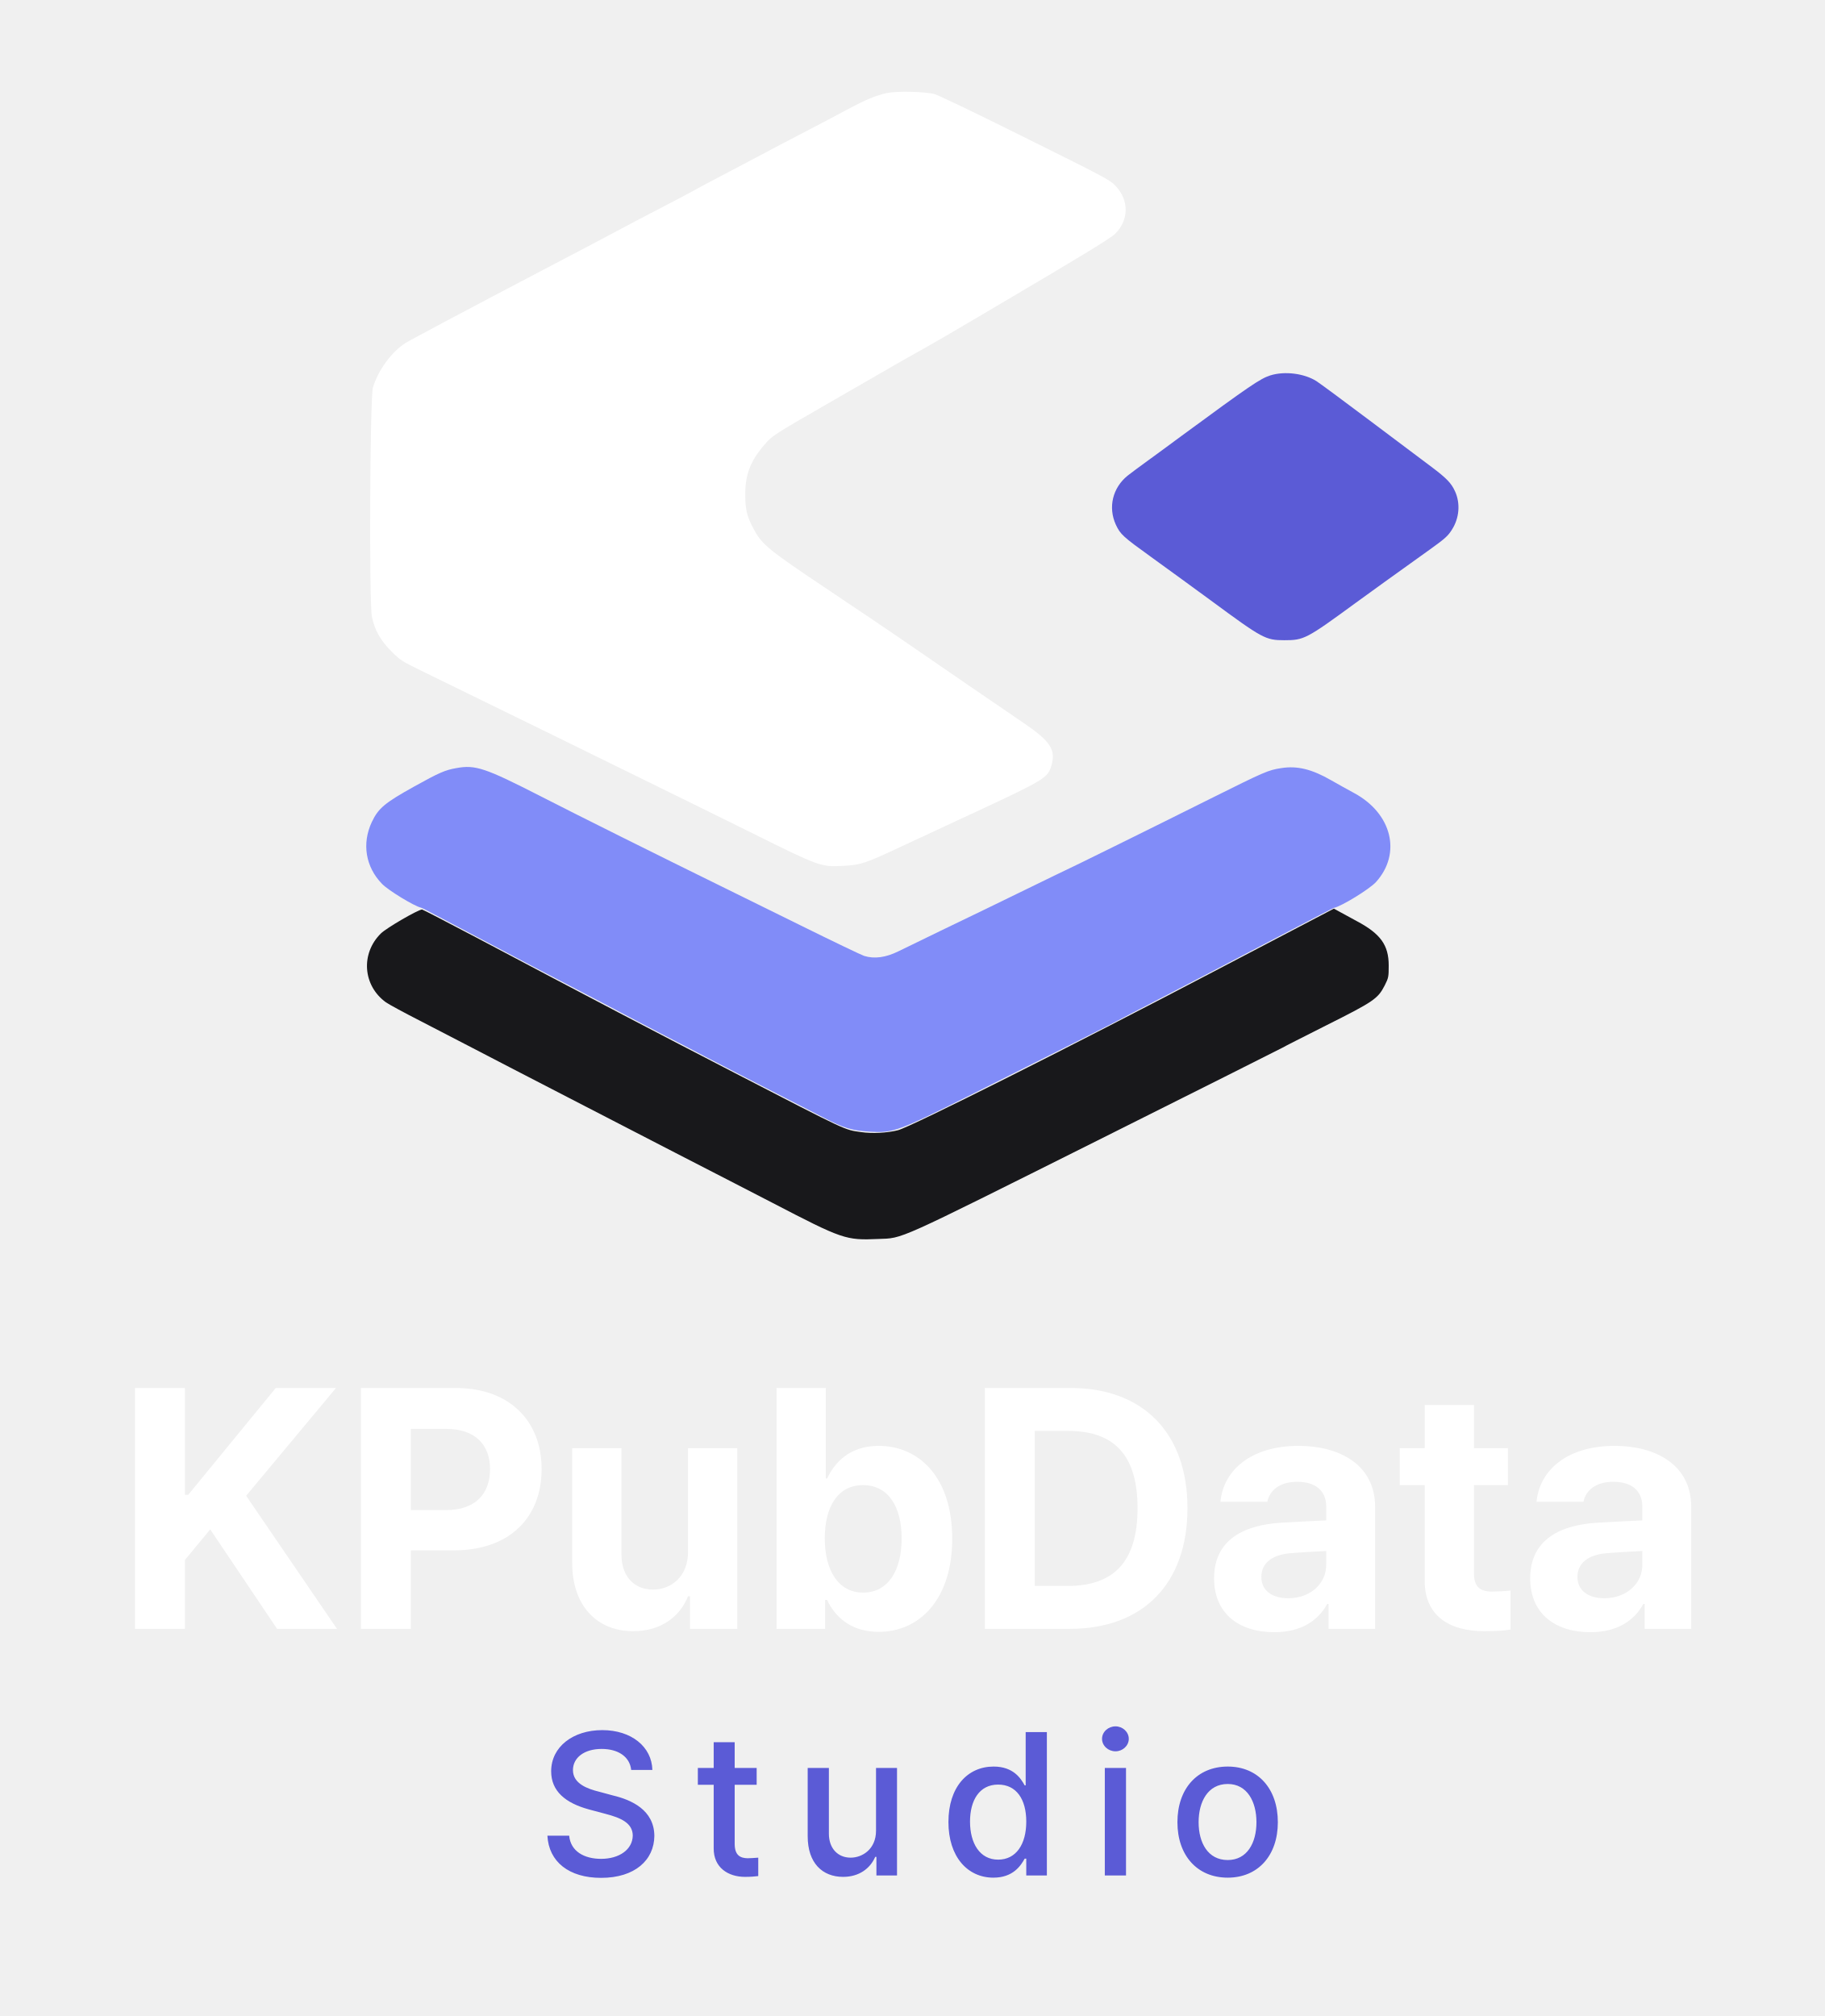
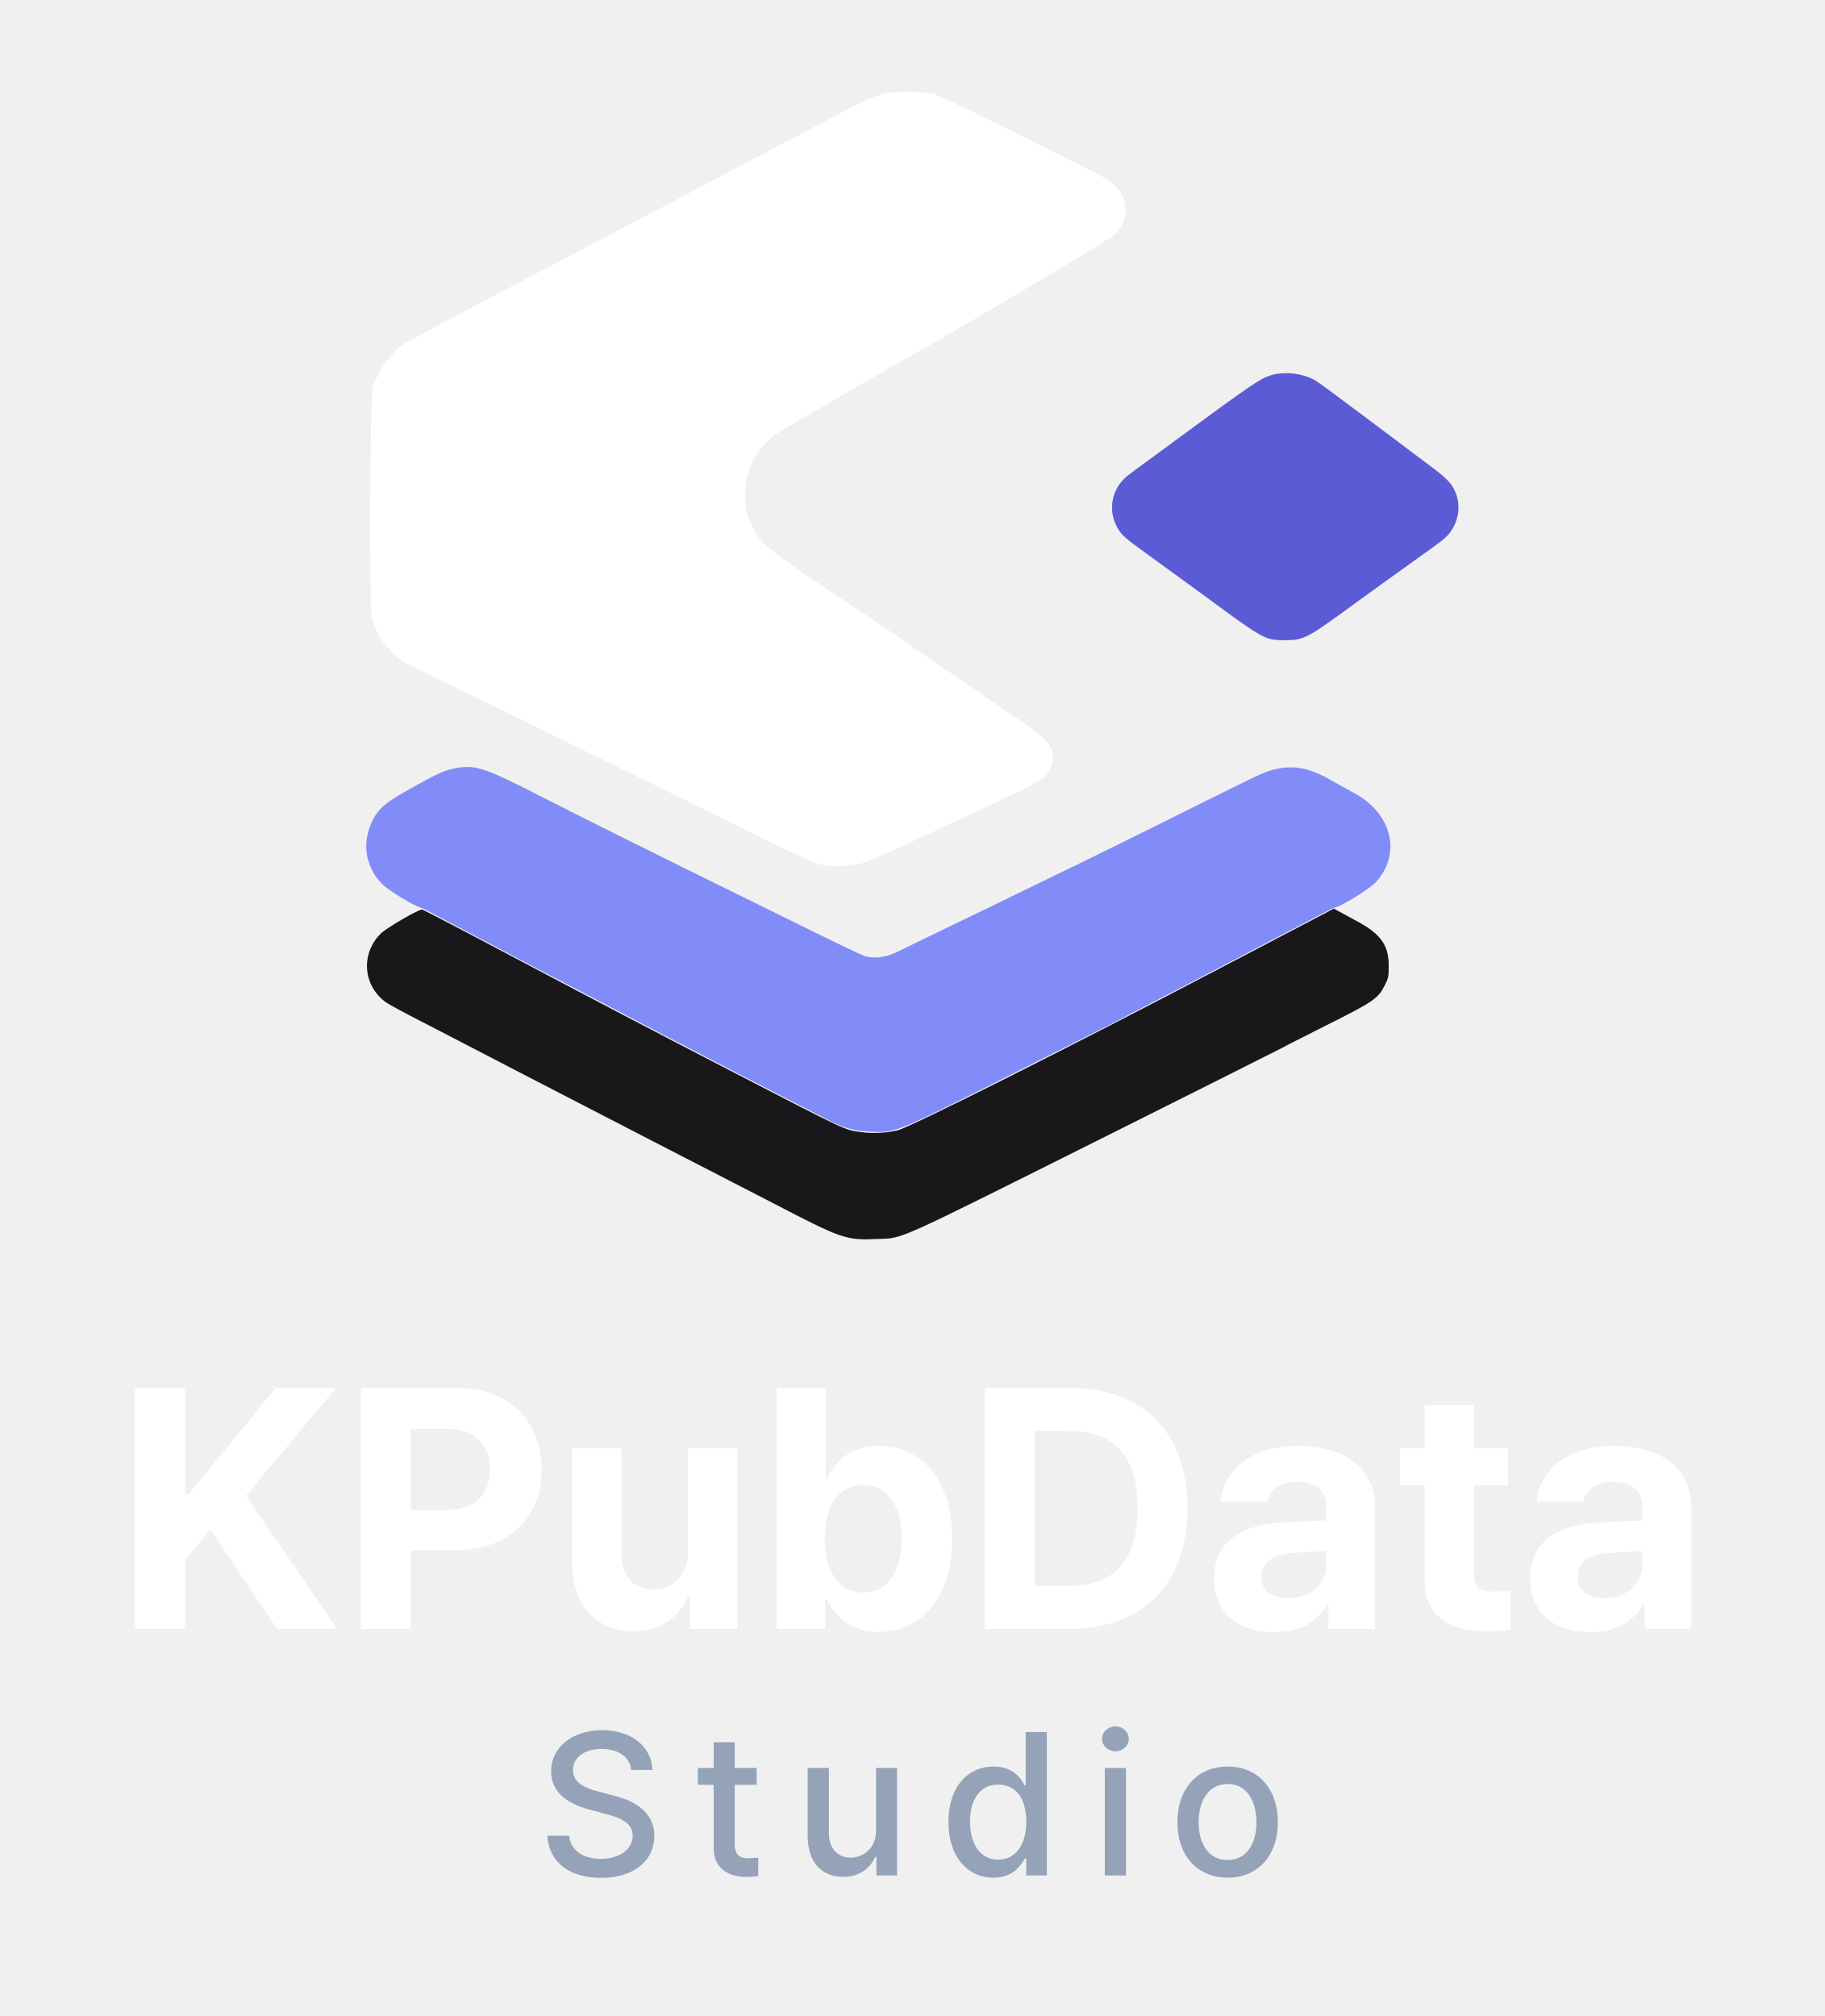
<svg xmlns="http://www.w3.org/2000/svg" viewBox="-10 -8 159.024 175.75">
  <g transform="translate(21.873 -0.035) scale(0.952)">
    <g id="sym-art">
      <path d="M85.53 76.48C83.8 77.38 80.3 79.22 77.74 80.56C64.83 87.34 49.91 94.84 48.75 95.13C47.72 95.39 46.38 95.45 45.35 95.3C43.81 95.08 44.23 95.28 33.8 89.89C27.04 86.4 20.03 82.73 10.14 77.49C7.46 76.08 5.23 74.92 5.17 74.92C4.8 74.93 1.92 76.6 1.4 77.11C-0.47 78.95 -0.26 81.89 1.86 83.42C2.13 83.61 3.55 84.38 5.02 85.13C6.48 85.88 8.62 86.99 9.77 87.59C10.92 88.19 14.85 90.23 18.5 92.11C22.14 93.99 26.56 96.27 28.32 97.18C30.07 98.08 32.54 99.35 33.8 100C35.07 100.65 36.62 101.45 37.25 101.78C43.68 105.12 43.96 105.22 46.93 105.09C49.27 105 48.31 105.42 67.02 96.07C76.28 91.44 83.9 87.61 83.96 87.57C84.02 87.52 85.82 86.61 87.96 85.53C92.33 83.34 92.69 83.09 93.32 81.86C93.66 81.18 93.68 81.1 93.68 80.05C93.68 78.17 92.93 77.14 90.75 75.98C90.06 75.61 89.31 75.2 89.08 75.07L88.66 74.84 85.53 76.48" fill="#18181B" />
      <path d="M8.31 61.97C7.27 62.15 6.73 62.39 4.46 63.65C1.76 65.15 1.17 65.64 0.57 66.9C-0.36 68.87 -0.01 71.02 1.5 72.57C2.06 73.16 4.46 74.62 5.07 74.75C5.13 74.77 5.34 74.86 5.54 74.97C6.15 75.29 7.46 75.98 10.24 77.45C14.27 79.59 16.64 80.83 19.23 82.18C21.81 83.53 23.28 84.3 24.71 85.06C25.23 85.34 26.29 85.89 27.06 86.29C27.84 86.69 28.87 87.22 29.36 87.48C30.9 88.3 37.05 91.48 41.96 93.99C43.8 94.94 44.53 95.16 46.12 95.26C48.31 95.4 48.65 95.28 55.75 91.72C62.55 88.31 69.18 84.96 69.33 84.85C69.39 84.81 70.28 84.34 71.32 83.81C74.08 82.38 80.06 79.26 84.58 76.88C86.76 75.73 88.6 74.78 88.66 74.77C89.34 74.64 91.93 73.05 92.52 72.4C94.87 69.79 93.98 66.14 90.54 64.27C89.97 63.96 89.01 63.43 88.42 63.09C86.65 62.07 85.31 61.74 83.85 61.97C82.66 62.15 82.35 62.28 77.32 64.79C72.24 67.33 64.27 71.26 64.22 71.26C64.2 71.26 62.73 71.98 60.96 72.84C59.18 73.71 57.31 74.62 56.79 74.87C55.98 75.25 50.17 78.07 48.8 78.74C47.63 79.32 46.59 79.46 45.65 79.17C45.4 79.09 42.79 77.84 39.86 76.39C36.93 74.94 33.78 73.39 32.86 72.94C26.65 69.89 19.42 66.29 15.99 64.53C10.94 61.95 10.05 61.65 8.31 61.97" fill="#818CF8" />
      <path d="M47.75 0.15C46.73 0.37 45.83 0.74 44.13 1.65C43.28 2.11 41.38 3.11 39.92 3.87C38.45 4.63 37.06 5.36 36.83 5.49C36.6 5.61 35.45 6.22 34.27 6.84C33.1 7.46 31.68 8.2 31.14 8.49C30.59 8.78 30.1 9.05 30.04 9.09C29.98 9.13 28.64 9.84 27.06 10.66C25.48 11.48 23.65 12.44 22.99 12.8C22.33 13.16 19.29 14.76 16.25 16.35C9.4 19.94 4.16 22.73 3.64 23.05C2.39 23.84 1.13 25.55 0.67 27.12C0.39 28.04 0.31 46.94 0.58 48.15C0.85 49.38 1.37 50.29 2.36 51.28C3.19 52.11 3.31 52.18 5.19 53.1C6.27 53.62 10.92 55.9 15.52 58.15C20.11 60.41 25.29 62.94 27.01 63.79C28.74 64.63 32.45 66.47 35.27 67.86C41.61 71.01 41.66 71.03 43.76 70.92C45.35 70.84 45.77 70.69 49.16 69.1C50.83 68.32 53.56 67.05 55.22 66.28C62.16 63.06 62.45 62.88 62.78 61.78C63.23 60.28 62.72 59.51 60.15 57.77C57.62 56.05 53.46 53.2 48.64 49.88C47.89 49.36 45.05 47.45 42.32 45.62C36.95 42.03 36.34 41.54 35.6 40.2C34.93 38.99 34.76 38.34 34.76 36.94C34.75 35.11 35.23 33.85 36.5 32.38C37.25 31.51 37.23 31.52 42.89 28.26C44.27 27.47 46.13 26.39 47.02 25.88C47.91 25.36 48.99 24.74 49.42 24.5C51.59 23.3 53.37 22.27 58.25 19.38C65.7 14.99 68.22 13.45 68.62 13.05C69.89 11.81 69.92 10 68.7 8.69C68.16 8.11 67.96 8 60.43 4.26C56.06 2.08 52.44 0.34 52.09 0.25C51.23 0.02 48.65 -0.04 47.75 0.15" fill="#FFFFFF" />
      <path d="M82.84 26.01C81.91 26.31 81.01 26.92 74.71 31.55C73.88 32.17 72.52 33.16 71.7 33.76C70.87 34.36 70 35.01 69.76 35.2C68.4 36.31 67.97 38.09 68.69 39.67C69.11 40.57 69.33 40.77 71.94 42.65C72.97 43.39 76.54 45.99 77.38 46.61C82.13 50.11 82.4 50.26 84.11 50.26C85.93 50.26 86.12 50.16 90.7 46.81C91.67 46.1 94.54 44.03 97.48 41.93C98.83 40.96 99.1 40.72 99.46 40.15C100.15 39.08 100.26 37.73 99.75 36.62C99.41 35.87 98.97 35.42 97.6 34.39C96.94 33.89 94.41 31.99 91.98 30.17C89.55 28.34 87.34 26.71 87.07 26.54C85.94 25.82 84.14 25.6 82.84 26.01" fill="#5B5BD6" />
    </g>
  </g>
  <path d="M5.957 0.0H20.605V-20.215L28.027 -29.199L47.656 0.0H65.234L38.574 -39.062L64.941 -70.703H47.266L21.582 -39.355H20.605V-70.703H5.957ZM72.266 0.0H86.914V-23.047H99.609C115.918 -23.047 125.293 -32.715 125.293 -46.875C125.293 -60.84 116.113 -70.703 100.0 -70.703H72.266ZM86.914 -34.863V-58.691H97.266C105.957 -58.691 110.156 -53.906 110.156 -46.875C110.156 -39.746 105.957 -34.863 97.266 -34.863ZM168.262 -22.559C168.262 -15.332 163.281 -11.523 158.008 -11.523C152.344 -11.523 148.73 -15.527 148.73 -21.777V-53.027H134.277V-19.238C134.277 -6.836 141.504 0.684 152.148 0.684C160.156 0.684 165.82 -3.418 168.262 -9.57H168.848V0.0H182.715V-53.027H168.262ZM194.238 0.0H208.496V-8.496H209.082C211.133 -4.102 215.527 0.879 224.219 0.879C236.328 0.879 245.801 -8.789 245.801 -26.465C245.801 -44.629 235.938 -53.711 224.219 -53.711C215.332 -53.711 211.133 -48.438 209.082 -44.141H208.691V-70.703H194.238ZM208.398 -26.562C208.398 -36.133 212.402 -42.188 219.629 -42.188C227.051 -42.188 230.957 -35.84 230.957 -26.562C230.957 -17.188 227.051 -10.645 219.629 -10.645C212.5 -10.645 208.398 -16.992 208.398 -26.562ZM280.273 0.0C301.855 0.0 314.844 -13.281 314.844 -35.449C314.844 -57.422 301.855 -70.703 280.566 -70.703H255.371V0.0ZM270.02 -12.598V-58.105H279.785C293.164 -58.105 300.195 -51.172 300.195 -35.449C300.195 -19.629 293.164 -12.598 279.688 -12.598ZM322.656 -14.844C322.656 -4.297 330.176 0.977 340.332 0.977C348.242 0.977 353.223 -2.441 355.859 -7.324H356.25V0.0H369.922V-35.742C369.922 -48.535 358.984 -53.711 347.461 -53.711C333.398 -53.711 325.391 -46.484 324.512 -37.305H338.281C339.062 -40.918 342.188 -43.164 347.07 -43.164C352.441 -43.164 355.469 -40.527 355.566 -36.133V-31.836C353.32 -31.738 346.191 -31.396 342.383 -31.152C332.227 -30.566 322.656 -26.66 322.656 -14.844ZM336.523 -15.234C336.523 -19.336 339.746 -21.68 344.727 -22.168C347.217 -22.412 353.369 -22.754 355.566 -22.852V-18.945C355.664 -13.379 350.977 -8.984 344.434 -8.984C339.844 -8.984 336.523 -11.133 336.523 -15.234ZM408.887 -53.027H398.926V-65.723H384.473V-53.027H377.148V-42.188H384.473V-14.258C384.375 -4.004 391.504 0.684 401.953 0.684C405.566 0.684 408.105 0.488 409.668 0.195V-11.23C407.91 -11.035 405.371 -10.938 403.906 -10.938C400.977 -11.035 398.926 -12.109 398.926 -16.309V-42.188H408.887ZM415.43 -14.844C415.43 -4.297 422.949 0.977 433.105 0.977C441.016 0.977 445.996 -2.441 448.633 -7.324H449.023V0.0H462.695V-35.742C462.695 -48.535 451.758 -53.711 440.234 -53.711C426.172 -53.711 418.164 -46.484 417.285 -37.305H431.055C431.836 -40.918 434.961 -43.164 439.844 -43.164C445.215 -43.164 448.242 -40.527 448.34 -36.133V-31.836C446.094 -31.738 438.965 -31.396 435.156 -31.152C425.0 -30.566 415.43 -26.66 415.43 -14.844ZM429.297 -15.234C429.297 -19.336 432.52 -21.68 437.5 -22.168C439.99 -22.412 446.143 -22.754 448.34 -22.852V-18.945C448.438 -13.379 443.75 -8.984 437.207 -8.984C432.617 -8.984 429.297 -11.133 429.297 -15.234Z" fill="#FFFFFF" transform="translate(0 134) scale(0.297017)" />
-   <path d="M45.703 -52.051H56.152C55.859 -63.477 45.801 -71.68 31.445 -71.68C17.188 -71.68 6.25 -63.574 6.25 -51.367C6.25 -41.504 13.379 -35.742 24.707 -32.617L33.105 -30.371C40.625 -28.418 46.387 -25.879 46.484 -19.727C46.387 -12.793 39.844 -8.203 30.859 -8.203C22.559 -8.203 15.82 -11.914 15.137 -19.629H4.395C5.078 -6.738 15.039 1.172 30.859 1.172C47.559 1.172 57.031 -7.617 57.129 -19.531C57.031 -32.324 45.801 -37.305 36.719 -39.453L29.883 -41.309C24.316 -42.676 16.992 -45.215 16.992 -51.953C16.992 -58.008 22.461 -62.402 31.152 -62.402C39.258 -62.402 45.02 -58.594 45.703 -52.051ZM107.578 -53.027H96.738V-65.723H86.387V-53.027H78.574V-44.727H86.387V-13.477C86.289 -3.809 93.613 0.684 101.816 0.684C104.648 0.684 106.895 0.488 108.359 0.293V-8.789C106.895 -8.691 104.551 -8.496 103.086 -8.496C99.766 -8.594 96.738 -9.668 96.738 -15.625V-44.727H107.578ZM166.426 -22.07C166.426 -12.988 159.688 -8.789 153.926 -8.789C147.578 -8.789 143.184 -13.379 143.184 -20.605V-53.027H132.734V-19.336C132.734 -6.152 139.961 0.684 150.215 0.684C158.125 0.684 163.594 -3.516 166.035 -9.18H166.621V0.0H176.777V-53.027H166.426ZM224.297 1.074C233.965 1.074 237.773 -4.785 239.727 -8.301H240.508V0.0H250.664V-70.703H240.215V-44.434H239.727C237.871 -47.754 234.258 -53.711 224.395 -53.711C211.602 -53.711 202.129 -43.652 202.129 -26.367C202.129 -9.277 211.504 1.074 224.297 1.074ZM226.641 -7.812C217.559 -7.812 212.773 -15.918 212.773 -26.562C212.773 -37.012 217.363 -44.824 226.641 -44.824C235.625 -44.824 240.508 -37.598 240.508 -26.562C240.508 -15.43 235.527 -7.812 226.641 -7.812ZM279.238 0.0H289.688V-53.027H279.238ZM284.512 -61.23C288.027 -61.23 291.055 -63.965 291.055 -67.383C291.055 -70.801 288.027 -73.535 284.512 -73.535C280.898 -73.535 277.871 -70.801 277.871 -67.383C277.871 -63.965 280.898 -61.23 284.512 -61.23ZM339.844 1.074C354.785 1.074 364.551 -9.863 364.551 -26.27C364.551 -42.773 354.785 -53.711 339.844 -53.711C324.805 -53.711 315.039 -42.773 315.039 -26.27C315.039 -9.863 324.805 1.074 339.844 1.074ZM339.844 -7.617C330.078 -7.617 325.488 -16.113 325.488 -26.27C325.488 -36.426 330.078 -45.117 339.844 -45.117C349.414 -45.117 354.004 -36.426 354.004 -26.27C354.004 -16.113 349.414 -7.617 339.844 -7.617Z" fill="#5B5BD6" transform="translate(36.941 155.5) scale(0.176796)" />
+   <path d="M45.703 -52.051H56.152C55.859 -63.477 45.801 -71.68 31.445 -71.68C17.188 -71.68 6.25 -63.574 6.25 -51.367C6.25 -41.504 13.379 -35.742 24.707 -32.617L33.105 -30.371C40.625 -28.418 46.387 -25.879 46.484 -19.727C46.387 -12.793 39.844 -8.203 30.859 -8.203C22.559 -8.203 15.82 -11.914 15.137 -19.629H4.395C5.078 -6.738 15.039 1.172 30.859 1.172C47.559 1.172 57.031 -7.617 57.129 -19.531C57.031 -32.324 45.801 -37.305 36.719 -39.453L29.883 -41.309C24.316 -42.676 16.992 -45.215 16.992 -51.953C16.992 -58.008 22.461 -62.402 31.152 -62.402C39.258 -62.402 45.02 -58.594 45.703 -52.051ZM107.578 -53.027H96.738V-65.723H86.387V-53.027H78.574V-44.727H86.387V-13.477C86.289 -3.809 93.613 0.684 101.816 0.684C104.648 0.684 106.895 0.488 108.359 0.293V-8.789C106.895 -8.691 104.551 -8.496 103.086 -8.496C99.766 -8.594 96.738 -9.668 96.738 -15.625V-44.727H107.578ZM166.426 -22.07C166.426 -12.988 159.688 -8.789 153.926 -8.789C147.578 -8.789 143.184 -13.379 143.184 -20.605V-53.027H132.734V-19.336C132.734 -6.152 139.961 0.684 150.215 0.684C158.125 0.684 163.594 -3.516 166.035 -9.18H166.621V0.0H176.777V-53.027H166.426ZM224.297 1.074C233.965 1.074 237.773 -4.785 239.727 -8.301H240.508V0.0H250.664V-70.703H240.215V-44.434H239.727C237.871 -47.754 234.258 -53.711 224.395 -53.711C211.602 -53.711 202.129 -43.652 202.129 -26.367C202.129 -9.277 211.504 1.074 224.297 1.074ZM226.641 -7.812C217.559 -7.812 212.773 -15.918 212.773 -26.562C212.773 -37.012 217.363 -44.824 226.641 -44.824C235.625 -44.824 240.508 -37.598 240.508 -26.562C240.508 -15.43 235.527 -7.812 226.641 -7.812ZM279.238 0.0H289.688V-53.027H279.238ZM284.512 -61.23C288.027 -61.23 291.055 -63.965 291.055 -67.383C291.055 -70.801 288.027 -73.535 284.512 -73.535C280.898 -73.535 277.871 -70.801 277.871 -67.383C277.871 -63.965 280.898 -61.23 284.512 -61.23ZM339.844 1.074C354.785 1.074 364.551 -9.863 364.551 -26.27C364.551 -42.773 354.785 -53.711 339.844 -53.711C324.805 -53.711 315.039 -42.773 315.039 -26.27C315.039 -9.863 324.805 1.074 339.844 1.074ZM339.844 -7.617C330.078 -7.617 325.488 -16.113 325.488 -26.27C325.488 -36.426 330.078 -45.117 339.844 -45.117C349.414 -45.117 354.004 -36.426 354.004 -26.27C354.004 -16.113 349.414 -7.617 339.844 -7.617Z" fill="#94A3B8" transform="translate(36.941 155.5) scale(0.176796)" />
</svg>
